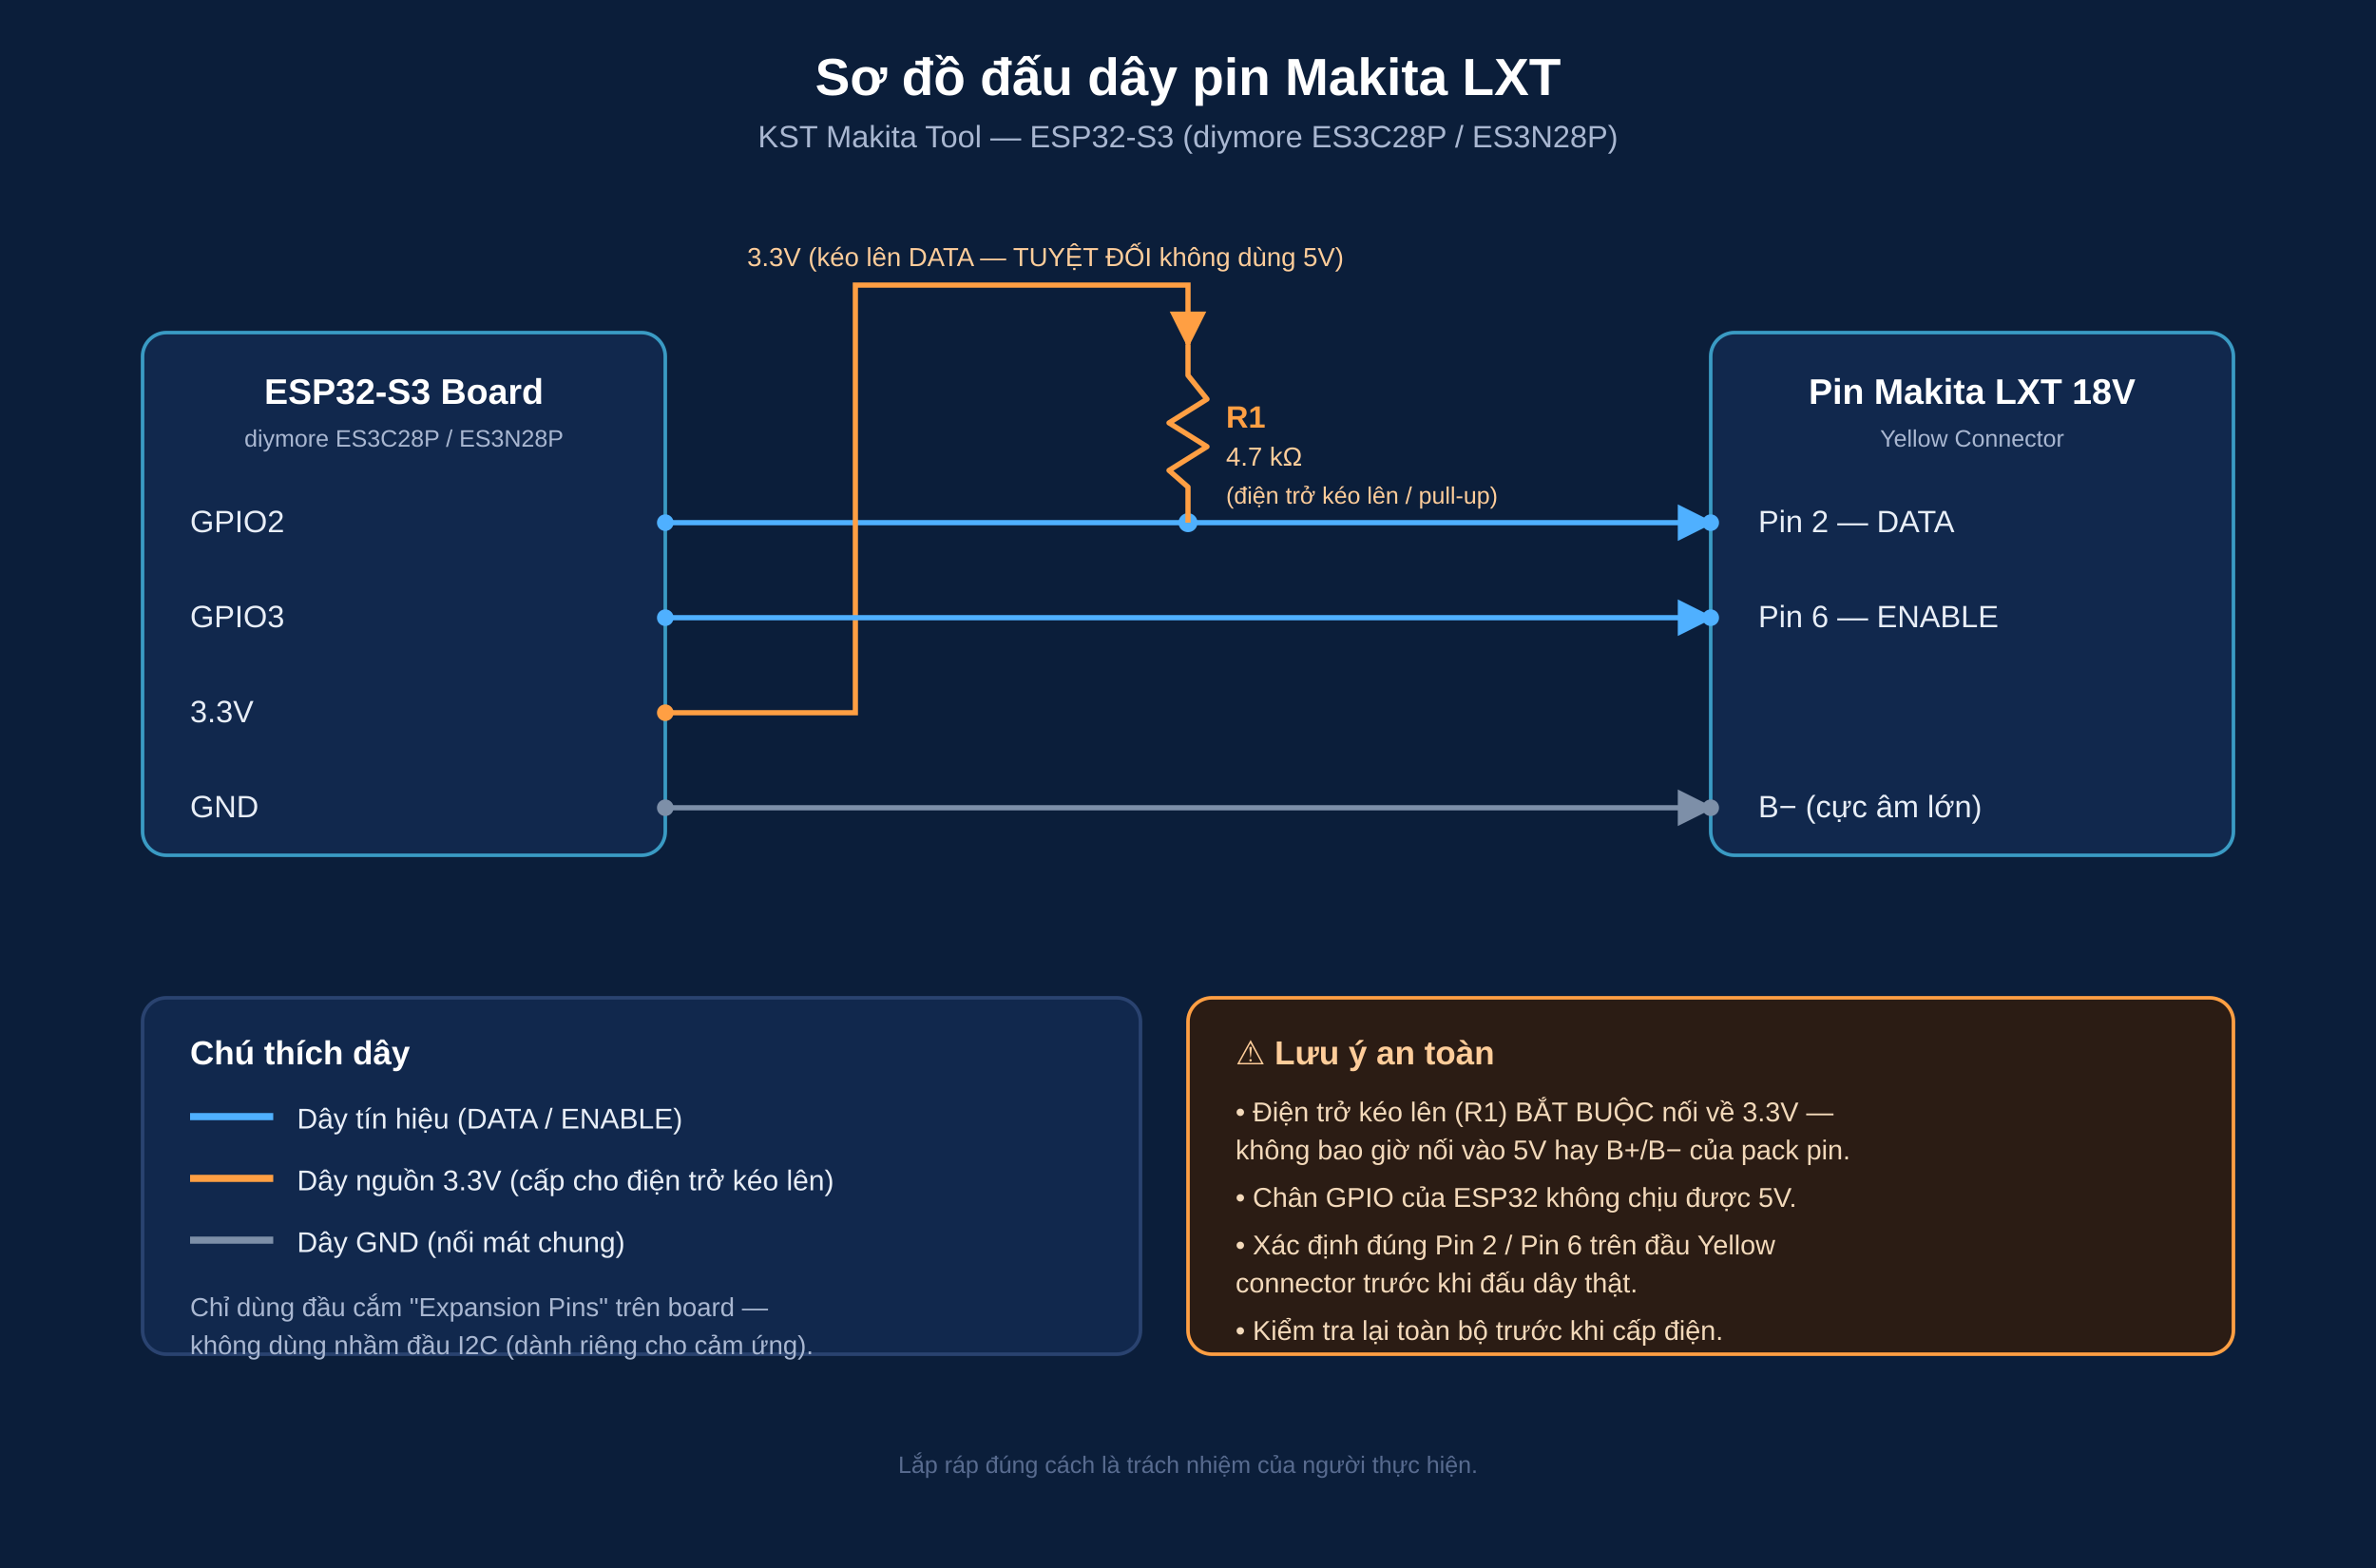
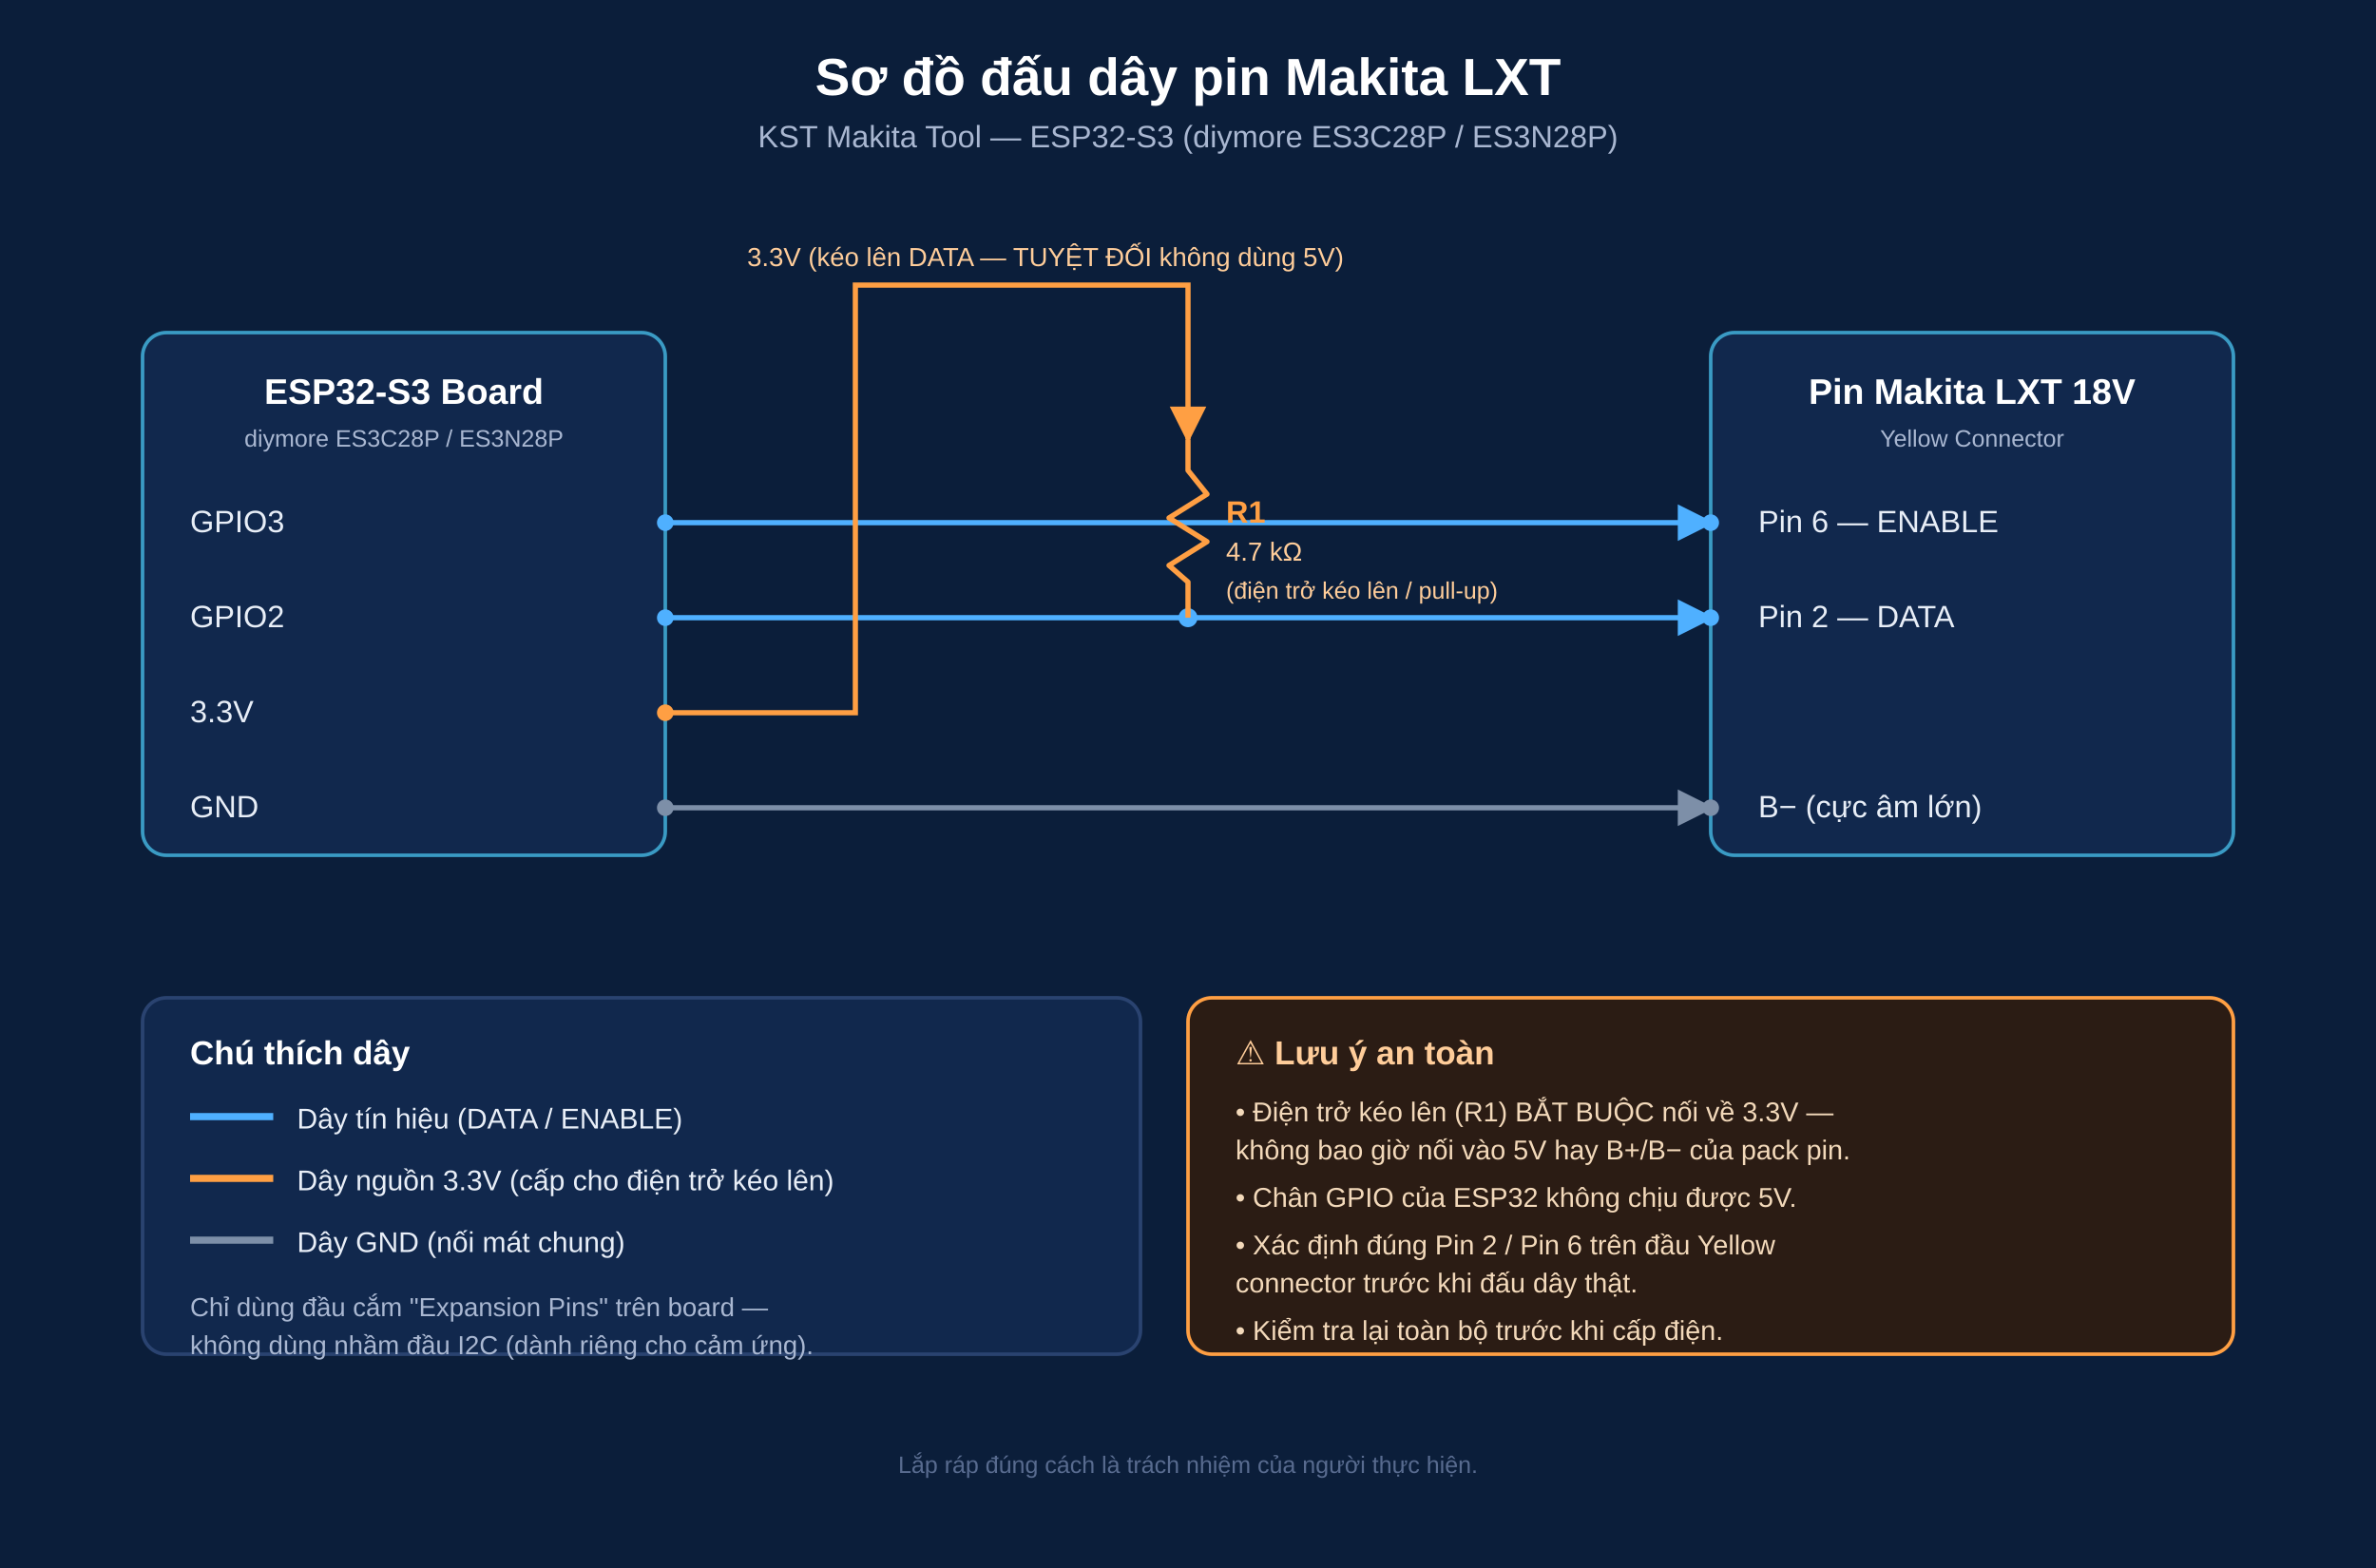
<svg xmlns="http://www.w3.org/2000/svg" viewBox="0 0 1000 660" font-family="Arial, Helvetica, sans-serif">
  <defs>
    <marker id="arrowB" viewBox="0 0 10 10" refX="9" refY="5" markerWidth="7" markerHeight="7" orient="auto-start-reverse">
      <path d="M0,0 L10,5 L0,10 z" fill="#4fb0ff" />
    </marker>
    <marker id="arrowO" viewBox="0 0 10 10" refX="9" refY="5" markerWidth="7" markerHeight="7" orient="auto-start-reverse">
      <path d="M0,0 L10,5 L0,10 z" fill="#ff9f43" />
    </marker>
    <marker id="arrowG" viewBox="0 0 10 10" refX="9" refY="5" markerWidth="7" markerHeight="7" orient="auto-start-reverse">
      <path d="M0,0 L10,5 L0,10 z" fill="#7d8fa8" />
    </marker>
  </defs>
  <rect x="0" y="0" width="1000" height="660" fill="#0b1e3a" />
  <text x="500" y="40" text-anchor="middle" font-size="22" font-weight="700" fill="#ffffff">Sơ đồ đấu dây pin Makita LXT</text>
  <text x="500" y="62" text-anchor="middle" font-size="13" fill="#a9b7d1">KST Makita Tool — ESP32-S3 (diymore ES3C28P / ES3N28P)</text>
  <rect x="60" y="140" width="220" height="220" rx="10" fill="#11284d" stroke="#3a9bc4" stroke-width="1.5" />
  <text x="170" y="170" text-anchor="middle" font-size="15" font-weight="700" fill="#ffffff">ESP32-S3 Board</text>
  <text x="170" y="188" text-anchor="middle" font-size="10" fill="#a9b7d1">diymore ES3C28P / ES3N28P</text>
  <circle cx="280" cy="220" r="3.5" fill="#4fb0ff" />
-   <text x="80" y="224" font-size="13" fill="#e8eef7">GPIO2</text>
+   <text x="80" y="224" font-size="13" fill="#e8eef7">GPIO3</text>
  <circle cx="280" cy="260" r="3.5" fill="#4fb0ff" />
-   <text x="80" y="264" font-size="13" fill="#e8eef7">GPIO3</text>
+   <text x="80" y="264" font-size="13" fill="#e8eef7">GPIO2</text>
  <circle cx="280" cy="300" r="3.5" fill="#ff9f43" />
  <text x="80" y="304" font-size="13" fill="#e8eef7">3.3V</text>
  <circle cx="280" cy="340" r="3.5" fill="#7d8fa8" />
  <text x="80" y="344" font-size="13" fill="#e8eef7">GND</text>
  <rect x="720" y="140" width="220" height="220" rx="10" fill="#11284d" stroke="#3a9bc4" stroke-width="1.5" />
  <text x="830" y="170" text-anchor="middle" font-size="15" font-weight="700" fill="#ffffff">Pin Makita LXT 18V</text>
  <text x="830" y="188" text-anchor="middle" font-size="10" fill="#a9b7d1">Yellow Connector</text>
  <circle cx="720" cy="220" r="3.5" fill="#4fb0ff" />
-   <text x="740" y="224" font-size="13" fill="#e8eef7">Pin 2 — DATA</text>
+   <text x="740" y="224" font-size="13" fill="#e8eef7">Pin 6 — ENABLE</text>
  <circle cx="720" cy="260" r="3.5" fill="#4fb0ff" />
-   <text x="740" y="264" font-size="13" fill="#e8eef7">Pin 6 — ENABLE</text>
+   <text x="740" y="264" font-size="13" fill="#e8eef7">Pin 2 — DATA</text>
  <circle cx="720" cy="340" r="3.5" fill="#7d8fa8" />
  <text x="740" y="344" font-size="13" fill="#e8eef7">B− (cực âm lớn)</text>
  <line x1="280" y1="220" x2="720" y2="220" stroke="#4fb0ff" stroke-width="2.2" fill="none" marker-end="url(#arrowB)" />
-   <circle cx="500" cy="220" r="4" fill="#4fb0ff" />
-   <path d="M500,220 L500,205 L492,198 L508,188 L492,178 L508,168 L500,158 L500,145" stroke="#ff9f43" stroke-width="2.2" fill="none" stroke-linejoin="round" />
-   <text x="516" y="180" font-size="13" font-weight="700" fill="#ff9f43">R1</text>
-   <text x="516" y="196" font-size="11" fill="#ffcd9a">4.7 kΩ</text>
-   <text x="516" y="212" font-size="10" fill="#ffcd9a">(điện trở kéo lên / pull-up)</text>
-   <path d="M280,300 L360,300 L360,120 L500,120 L500,145" stroke="#ff9f43" stroke-width="2.2" fill="none" marker-end="url(#arrowO)" />
+   <line x1="280" y1="260" x2="720" y2="260" stroke="#4fb0ff" stroke-width="2.2" fill="none" marker-end="url(#arrowB)" />
+   <circle cx="500" cy="260" r="4" fill="#4fb0ff" />
+   <path d="M500,260 L500,245 L492,238 L508,228 L492,218 L508,208 L500,198 L500,185" stroke="#ff9f43" stroke-width="2.2" fill="none" stroke-linejoin="round" />
+   <text x="516" y="220" font-size="13" font-weight="700" fill="#ff9f43">R1</text>
+   <text x="516" y="236" font-size="11" fill="#ffcd9a">4.7 kΩ</text>
+   <text x="516" y="252" font-size="10" fill="#ffcd9a">(điện trở kéo lên / pull-up)</text>
+   <path d="M280,300 L360,300 L360,120 L500,120 L500,185" stroke="#ff9f43" stroke-width="2.2" fill="none" marker-end="url(#arrowO)" />
  <text x="440" y="112" text-anchor="middle" font-size="11" fill="#ffcd9a">3.3V (kéo lên DATA — TUYỆT ĐỐI không dùng 5V)</text>
-   <line x1="280" y1="260" x2="720" y2="260" stroke="#4fb0ff" stroke-width="2.2" fill="none" marker-end="url(#arrowB)" />
  <line x1="280" y1="340" x2="720" y2="340" stroke="#7d8fa8" stroke-width="2.2" fill="none" marker-end="url(#arrowG)" />
  <rect x="430" y="240" width="140" height="0" fill="none" />
  <rect x="60" y="420" width="420" height="150" rx="10" fill="#11284d" stroke="#2a4370" stroke-width="1.5" />
  <text x="80" y="448" font-size="14" font-weight="700" fill="#ffffff">Chú thích dây</text>
  <line x1="80" y1="470" x2="115" y2="470" stroke="#4fb0ff" stroke-width="3" />
  <text x="125" y="475" font-size="12" fill="#e8eef7">Dây tín hiệu (DATA / ENABLE)</text>
  <line x1="80" y1="496" x2="115" y2="496" stroke="#ff9f43" stroke-width="3" />
  <text x="125" y="501" font-size="12" fill="#e8eef7">Dây nguồn 3.3V (cấp cho điện trở kéo lên)</text>
  <line x1="80" y1="522" x2="115" y2="522" stroke="#7d8fa8" stroke-width="3" />
  <text x="125" y="527" font-size="12" fill="#e8eef7">Dây GND (nối mát chung)</text>
  <text x="80" y="554" font-size="11" fill="#a9b7d1">Chỉ dùng đầu cắm "Expansion Pins" trên board —</text>
  <text x="80" y="570" font-size="11" fill="#a9b7d1">không dùng nhầm đầu I2C (dành riêng cho cảm ứng).</text>
  <rect x="500" y="420" width="440" height="150" rx="10" fill="#2b1c14" stroke="#ff9f43" stroke-width="1.5" />
  <text x="520" y="448" font-size="14" font-weight="700" fill="#ffcd9a">⚠ Lưu ý an toàn</text>
  <text x="520" y="472" font-size="11.5" fill="#f3d9ba">• Điện trở kéo lên (R1) BẮT BUỘC nối về 3.3V —</text>
  <text x="520" y="488" font-size="11.5" fill="#f3d9ba">  không bao giờ nối vào 5V hay B+/B− của pack pin.</text>
  <text x="520" y="508" font-size="11.5" fill="#f3d9ba">• Chân GPIO của ESP32 không chịu được 5V.</text>
  <text x="520" y="528" font-size="11.5" fill="#f3d9ba">• Xác định đúng Pin 2 / Pin 6 trên đầu Yellow</text>
  <text x="520" y="544" font-size="11.5" fill="#f3d9ba">  connector trước khi đấu dây thật.</text>
  <text x="520" y="564" font-size="11.5" fill="#f3d9ba">• Kiểm tra lại toàn bộ trước khi cấp điện.</text>
  <text x="500" y="620" text-anchor="middle" font-size="10" fill="#586b8f">Lắp ráp đúng cách là trách nhiệm của người thực hiện.</text>
</svg>
